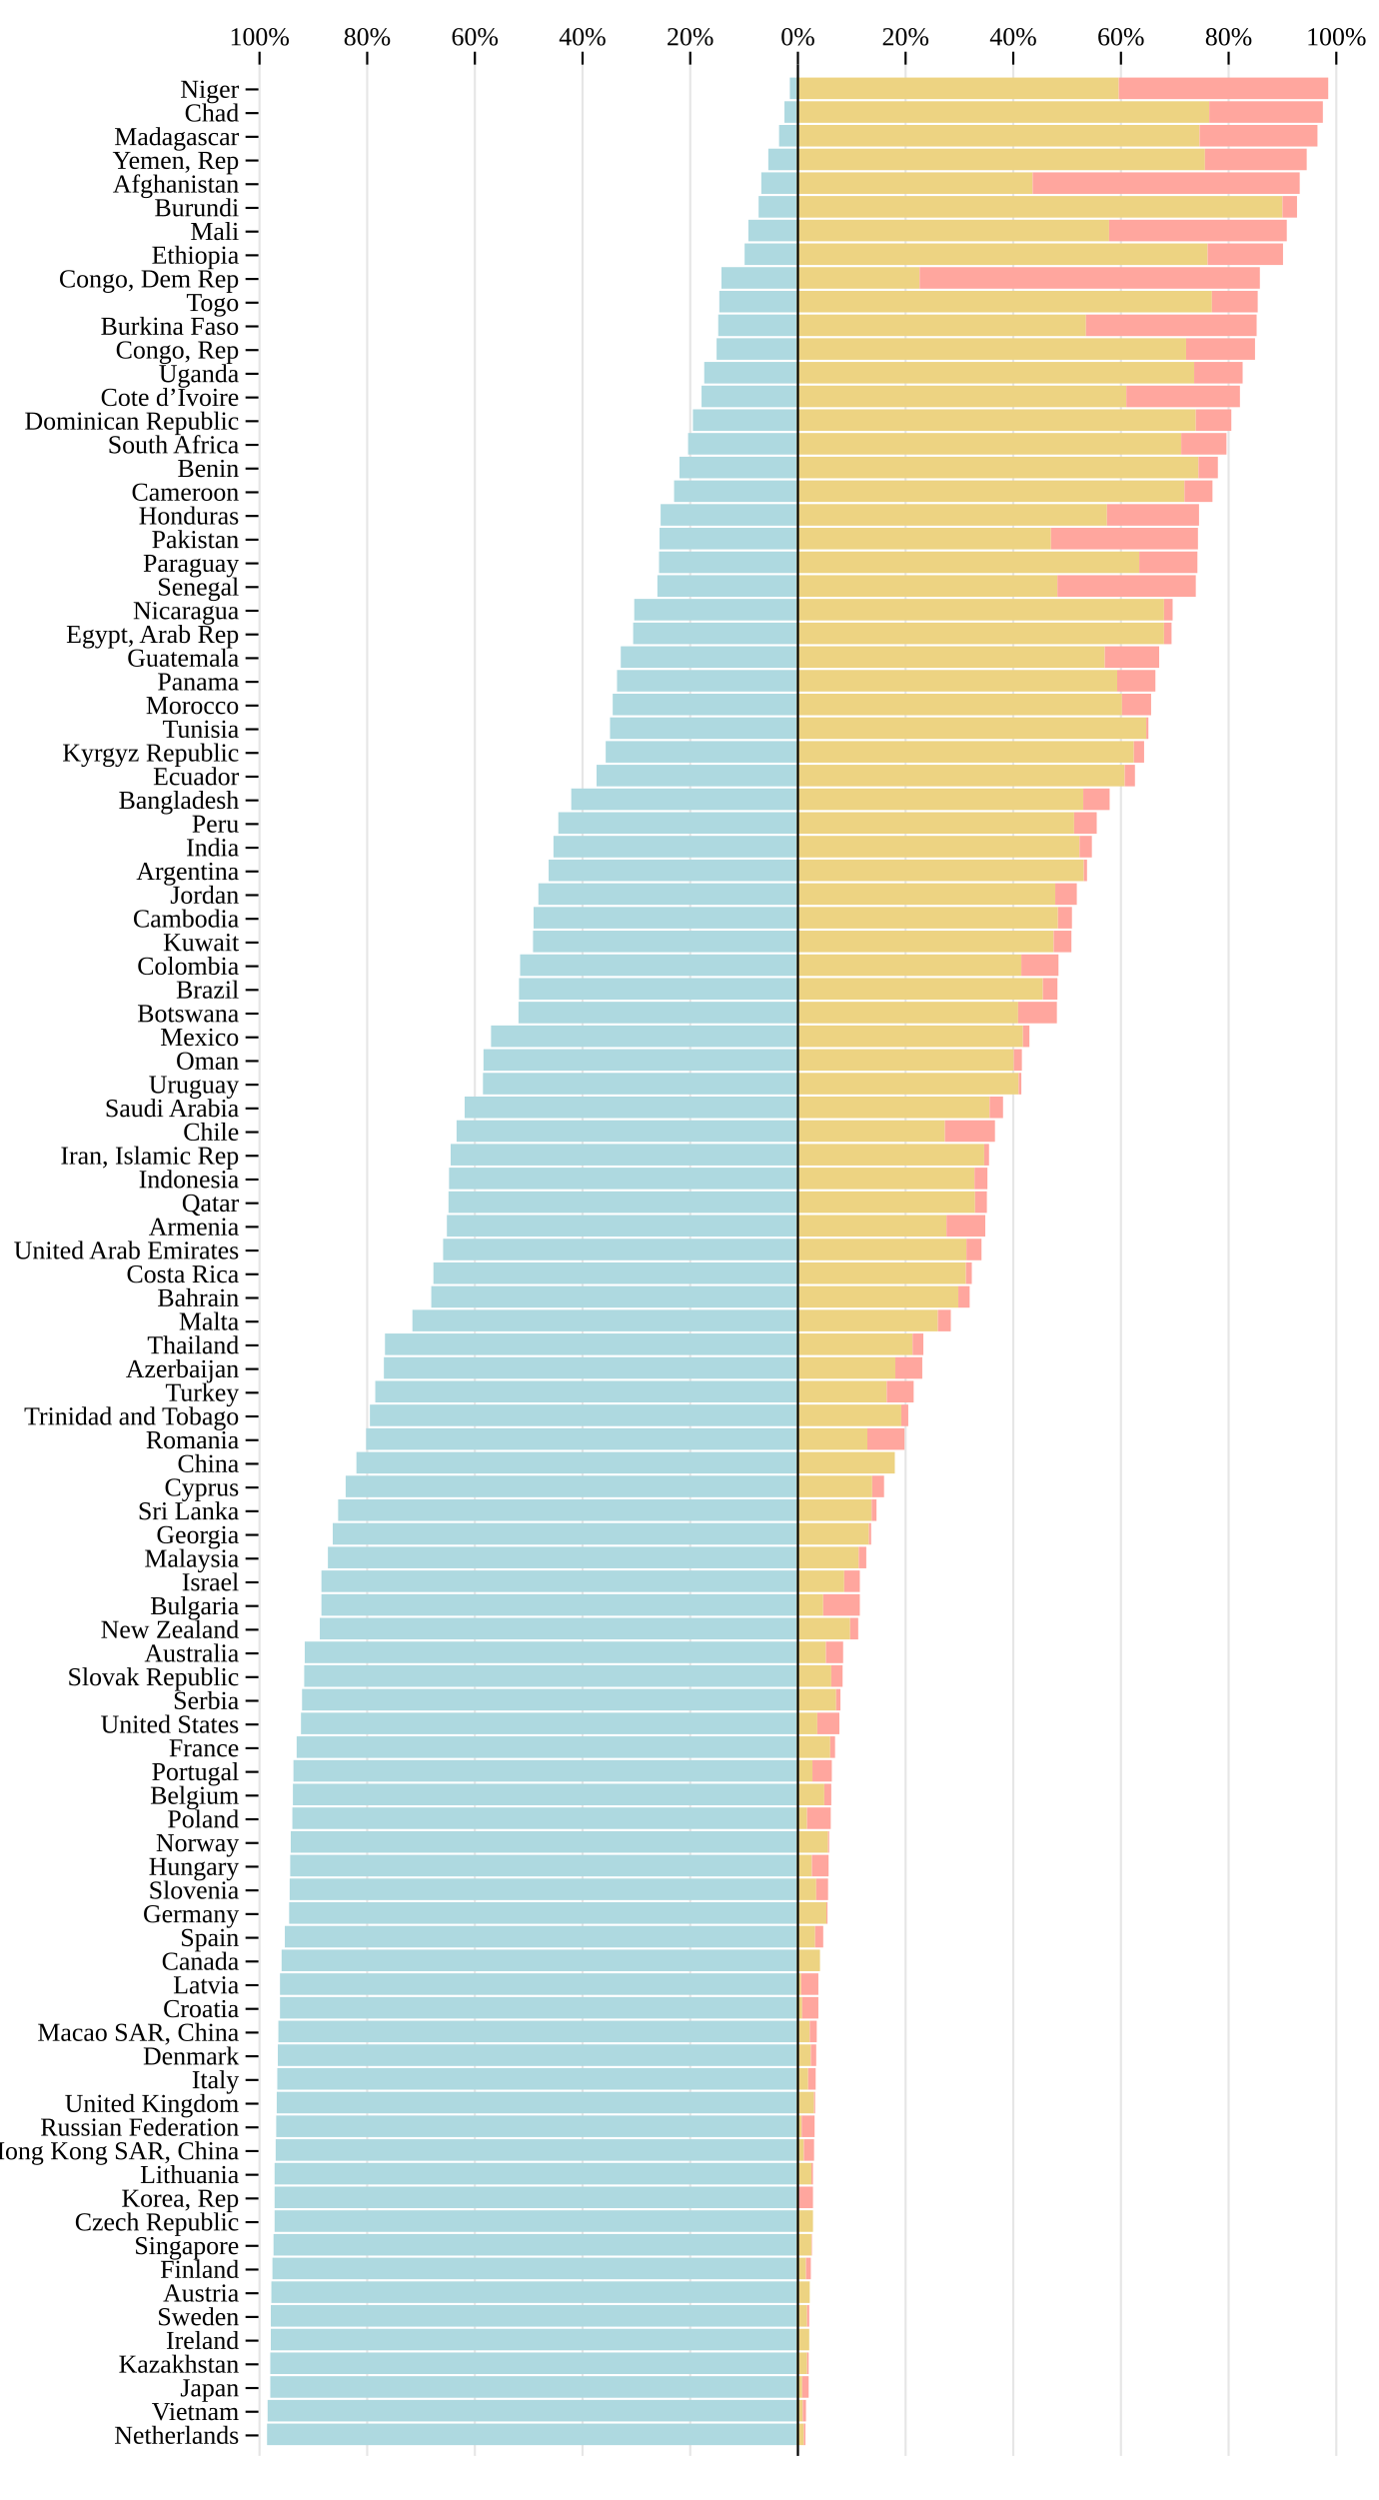
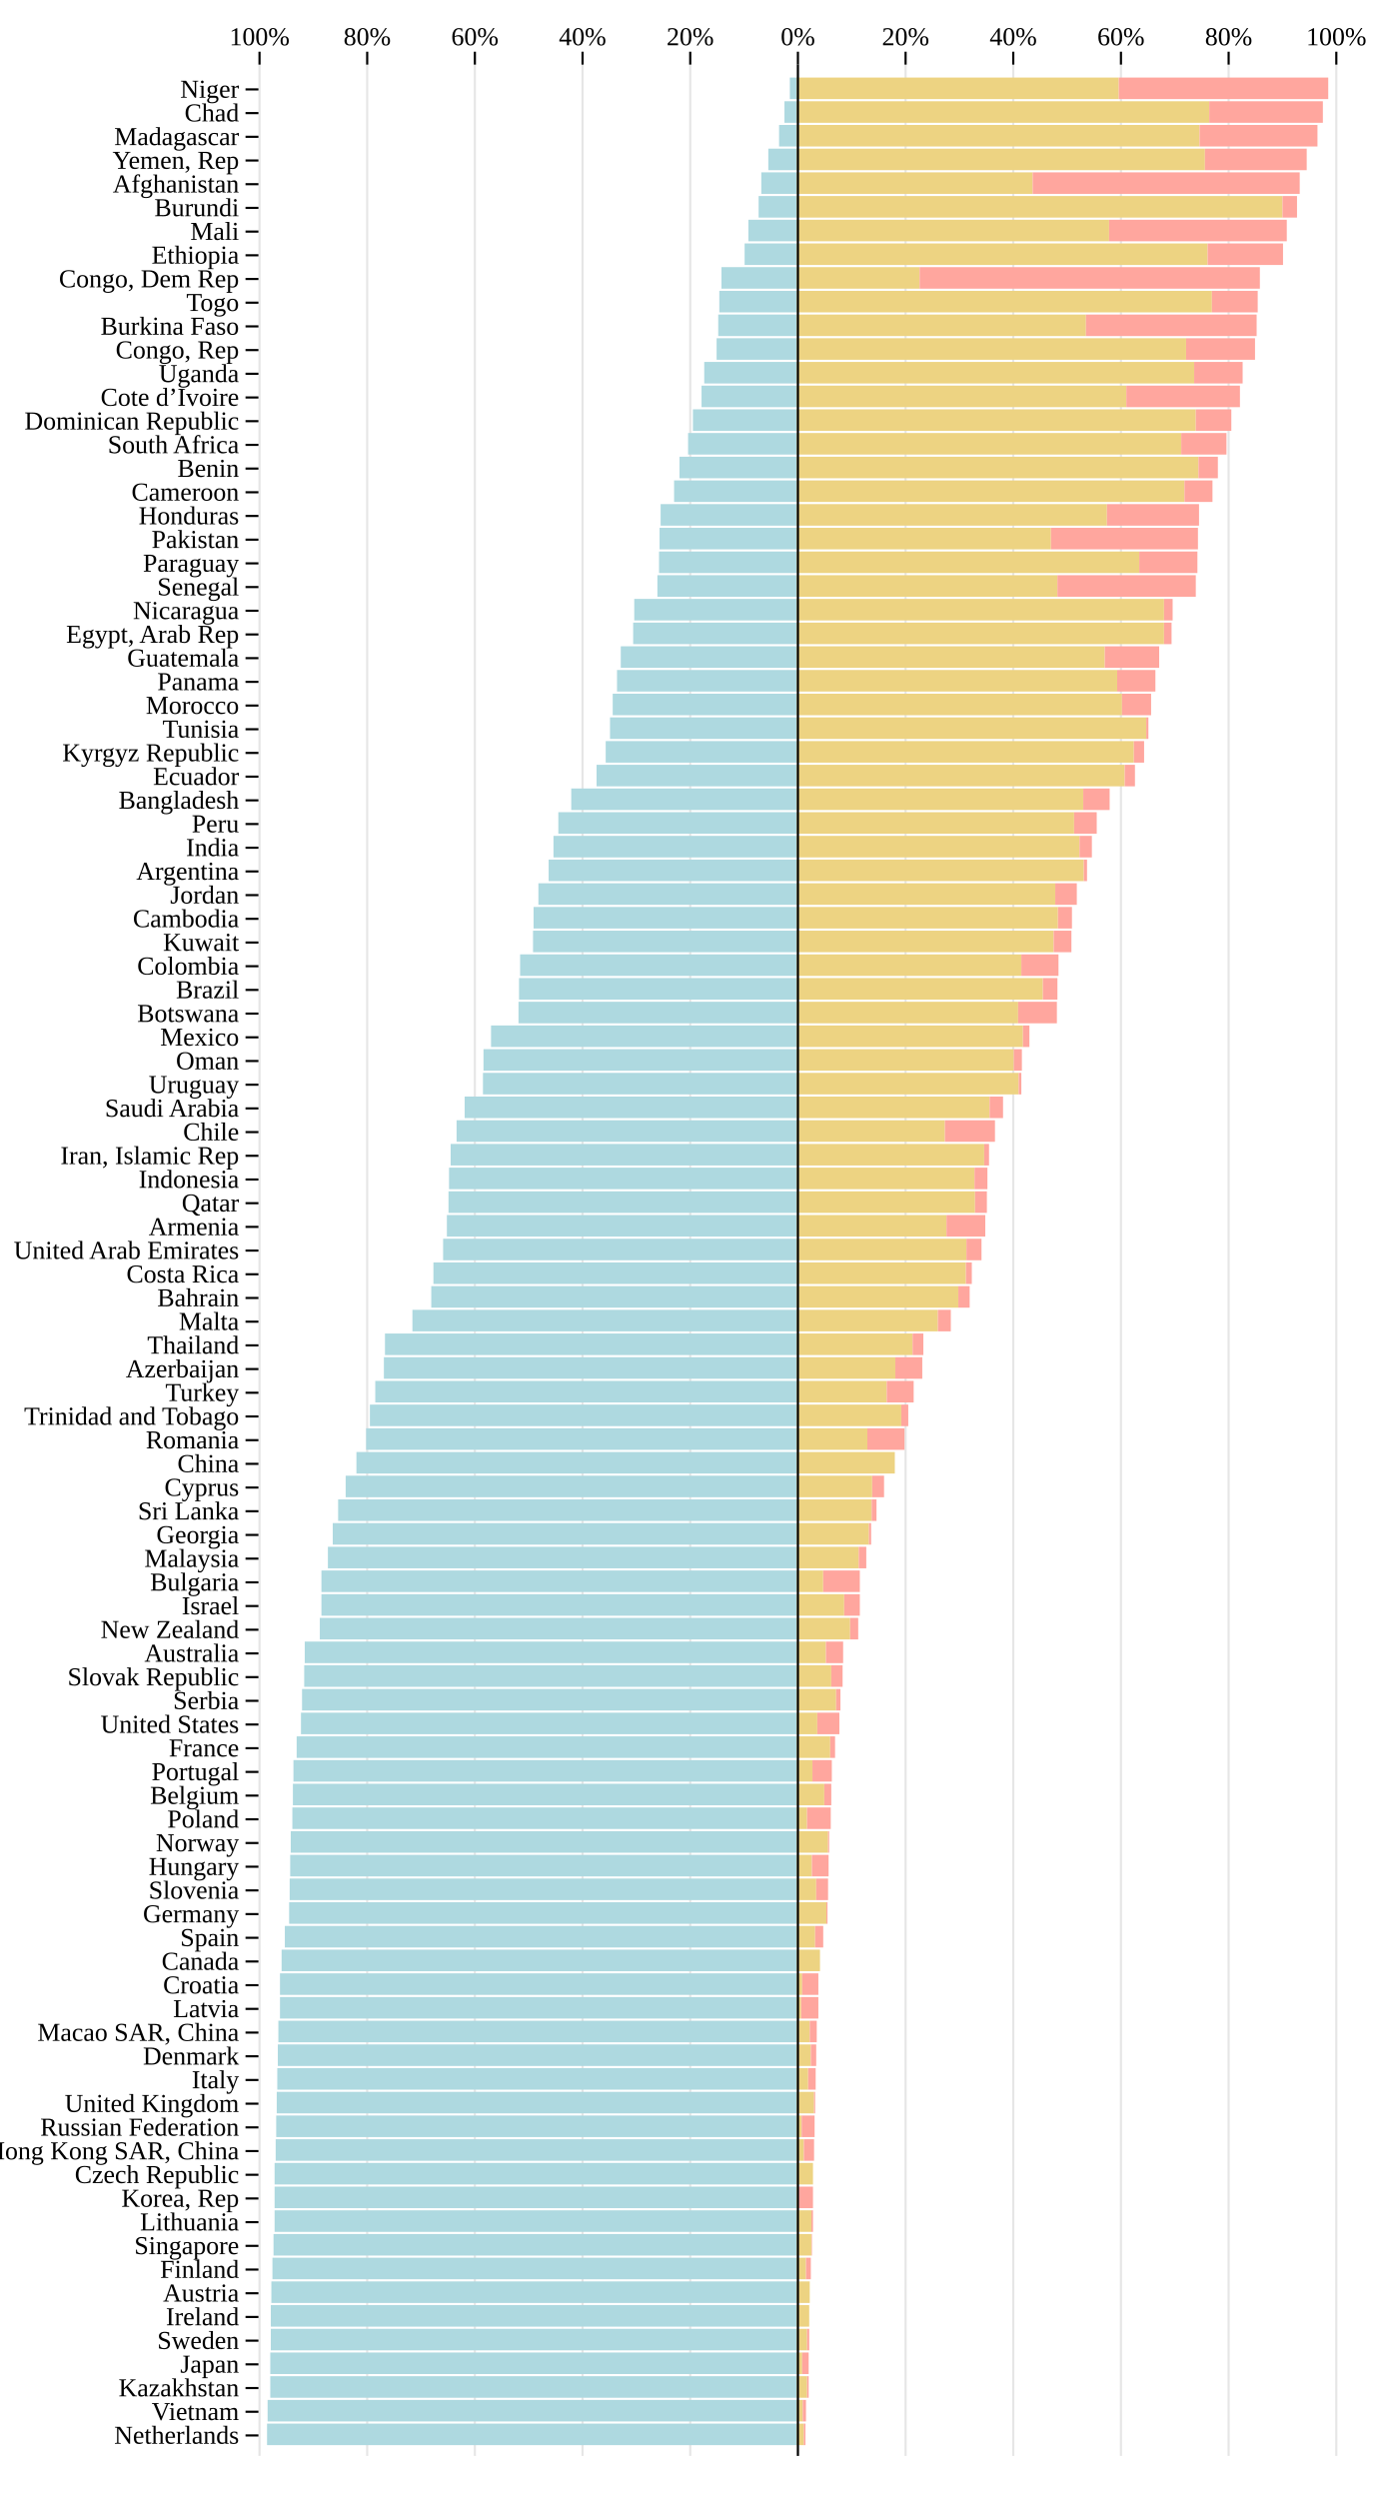
<svg xmlns="http://www.w3.org/2000/svg" class="plot" fill="currentColor" text-anchor="middle" width="640" height="1160" viewBox="0 0 640 1160">
  <g transform="translate(120,0)" fill="none" text-anchor="end">
    <g class="tick" opacity="1" transform="translate(0,41.5)">
      <line stroke="currentColor" x2="-6" />
      <text fill="currentColor" x="-9" dy="0.32em">Niger</text>
    </g>
    <g class="tick" opacity="1" transform="translate(0,52.5)">
      <line stroke="currentColor" x2="-6" />
      <text fill="currentColor" x="-9" dy="0.32em">Chad</text>
    </g>
    <g class="tick" opacity="1" transform="translate(0,63.5)">
      <line stroke="currentColor" x2="-6" />
      <text fill="currentColor" x="-9" dy="0.32em">Madagascar</text>
    </g>
    <g class="tick" opacity="1" transform="translate(0,74.5)">
      <line stroke="currentColor" x2="-6" />
      <text fill="currentColor" x="-9" dy="0.32em">Yemen, Rep</text>
    </g>
    <g class="tick" opacity="1" transform="translate(0,85.5)">
      <line stroke="currentColor" x2="-6" />
      <text fill="currentColor" x="-9" dy="0.32em">Afghanistan</text>
    </g>
    <g class="tick" opacity="1" transform="translate(0,96.5)">
      <line stroke="currentColor" x2="-6" />
      <text fill="currentColor" x="-9" dy="0.32em">Burundi</text>
    </g>
    <g class="tick" opacity="1" transform="translate(0,107.5)">
      <line stroke="currentColor" x2="-6" />
      <text fill="currentColor" x="-9" dy="0.32em">Mali</text>
    </g>
    <g class="tick" opacity="1" transform="translate(0,118.5)">
      <line stroke="currentColor" x2="-6" />
      <text fill="currentColor" x="-9" dy="0.32em">Ethiopia</text>
    </g>
    <g class="tick" opacity="1" transform="translate(0,129.5)">
      <line stroke="currentColor" x2="-6" />
      <text fill="currentColor" x="-9" dy="0.32em">Congo, Dem Rep</text>
    </g>
    <g class="tick" opacity="1" transform="translate(0,140.5)">
      <line stroke="currentColor" x2="-6" />
      <text fill="currentColor" x="-9" dy="0.32em">Togo</text>
    </g>
    <g class="tick" opacity="1" transform="translate(0,151.5)">
      <line stroke="currentColor" x2="-6" />
      <text fill="currentColor" x="-9" dy="0.32em">Burkina Faso</text>
    </g>
    <g class="tick" opacity="1" transform="translate(0,162.5)">
      <line stroke="currentColor" x2="-6" />
      <text fill="currentColor" x="-9" dy="0.32em">Congo, Rep</text>
    </g>
    <g class="tick" opacity="1" transform="translate(0,173.5)">
      <line stroke="currentColor" x2="-6" />
      <text fill="currentColor" x="-9" dy="0.32em">Uganda</text>
    </g>
    <g class="tick" opacity="1" transform="translate(0,184.5)">
      <line stroke="currentColor" x2="-6" />
      <text fill="currentColor" x="-9" dy="0.32em">Cote d’Ivoire</text>
    </g>
    <g class="tick" opacity="1" transform="translate(0,195.5)">
      <line stroke="currentColor" x2="-6" />
      <text fill="currentColor" x="-9" dy="0.32em">Dominican Republic</text>
    </g>
    <g class="tick" opacity="1" transform="translate(0,206.5)">
      <line stroke="currentColor" x2="-6" />
      <text fill="currentColor" x="-9" dy="0.32em">South Africa</text>
    </g>
    <g class="tick" opacity="1" transform="translate(0,217.5)">
      <line stroke="currentColor" x2="-6" />
      <text fill="currentColor" x="-9" dy="0.32em">Benin</text>
    </g>
    <g class="tick" opacity="1" transform="translate(0,228.5)">
      <line stroke="currentColor" x2="-6" />
      <text fill="currentColor" x="-9" dy="0.32em">Cameroon</text>
    </g>
    <g class="tick" opacity="1" transform="translate(0,239.5)">
      <line stroke="currentColor" x2="-6" />
      <text fill="currentColor" x="-9" dy="0.32em">Honduras</text>
    </g>
    <g class="tick" opacity="1" transform="translate(0,250.5)">
      <line stroke="currentColor" x2="-6" />
      <text fill="currentColor" x="-9" dy="0.32em">Pakistan</text>
    </g>
    <g class="tick" opacity="1" transform="translate(0,261.5)">
      <line stroke="currentColor" x2="-6" />
      <text fill="currentColor" x="-9" dy="0.32em">Paraguay</text>
    </g>
    <g class="tick" opacity="1" transform="translate(0,272.5)">
      <line stroke="currentColor" x2="-6" />
      <text fill="currentColor" x="-9" dy="0.32em">Senegal</text>
    </g>
    <g class="tick" opacity="1" transform="translate(0,283.5)">
      <line stroke="currentColor" x2="-6" />
      <text fill="currentColor" x="-9" dy="0.32em">Nicaragua</text>
    </g>
    <g class="tick" opacity="1" transform="translate(0,294.5)">
      <line stroke="currentColor" x2="-6" />
      <text fill="currentColor" x="-9" dy="0.32em">Egypt, Arab Rep</text>
    </g>
    <g class="tick" opacity="1" transform="translate(0,305.5)">
      <line stroke="currentColor" x2="-6" />
      <text fill="currentColor" x="-9" dy="0.32em">Guatemala</text>
    </g>
    <g class="tick" opacity="1" transform="translate(0,316.5)">
      <line stroke="currentColor" x2="-6" />
      <text fill="currentColor" x="-9" dy="0.32em">Panama</text>
    </g>
    <g class="tick" opacity="1" transform="translate(0,327.5)">
      <line stroke="currentColor" x2="-6" />
      <text fill="currentColor" x="-9" dy="0.32em">Morocco</text>
    </g>
    <g class="tick" opacity="1" transform="translate(0,338.5)">
      <line stroke="currentColor" x2="-6" />
      <text fill="currentColor" x="-9" dy="0.32em">Tunisia</text>
    </g>
    <g class="tick" opacity="1" transform="translate(0,349.5)">
      <line stroke="currentColor" x2="-6" />
      <text fill="currentColor" x="-9" dy="0.32em">Kyrgyz Republic</text>
    </g>
    <g class="tick" opacity="1" transform="translate(0,360.5)">
      <line stroke="currentColor" x2="-6" />
      <text fill="currentColor" x="-9" dy="0.32em">Ecuador</text>
    </g>
    <g class="tick" opacity="1" transform="translate(0,371.5)">
      <line stroke="currentColor" x2="-6" />
      <text fill="currentColor" x="-9" dy="0.32em">Bangladesh</text>
    </g>
    <g class="tick" opacity="1" transform="translate(0,382.5)">
      <line stroke="currentColor" x2="-6" />
      <text fill="currentColor" x="-9" dy="0.32em">Peru</text>
    </g>
    <g class="tick" opacity="1" transform="translate(0,393.5)">
      <line stroke="currentColor" x2="-6" />
      <text fill="currentColor" x="-9" dy="0.32em">India</text>
    </g>
    <g class="tick" opacity="1" transform="translate(0,404.5)">
      <line stroke="currentColor" x2="-6" />
      <text fill="currentColor" x="-9" dy="0.32em">Argentina</text>
    </g>
    <g class="tick" opacity="1" transform="translate(0,415.5)">
      <line stroke="currentColor" x2="-6" />
      <text fill="currentColor" x="-9" dy="0.32em">Jordan</text>
    </g>
    <g class="tick" opacity="1" transform="translate(0,426.5)">
      <line stroke="currentColor" x2="-6" />
      <text fill="currentColor" x="-9" dy="0.32em">Cambodia</text>
    </g>
    <g class="tick" opacity="1" transform="translate(0,437.5)">
      <line stroke="currentColor" x2="-6" />
      <text fill="currentColor" x="-9" dy="0.32em">Kuwait</text>
    </g>
    <g class="tick" opacity="1" transform="translate(0,448.5)">
      <line stroke="currentColor" x2="-6" />
      <text fill="currentColor" x="-9" dy="0.32em">Colombia</text>
    </g>
    <g class="tick" opacity="1" transform="translate(0,459.5)">
      <line stroke="currentColor" x2="-6" />
      <text fill="currentColor" x="-9" dy="0.32em">Brazil</text>
    </g>
    <g class="tick" opacity="1" transform="translate(0,470.5)">
      <line stroke="currentColor" x2="-6" />
      <text fill="currentColor" x="-9" dy="0.32em">Botswana</text>
    </g>
    <g class="tick" opacity="1" transform="translate(0,481.5)">
      <line stroke="currentColor" x2="-6" />
      <text fill="currentColor" x="-9" dy="0.32em">Mexico</text>
    </g>
    <g class="tick" opacity="1" transform="translate(0,492.5)">
      <line stroke="currentColor" x2="-6" />
      <text fill="currentColor" x="-9" dy="0.32em">Oman</text>
    </g>
    <g class="tick" opacity="1" transform="translate(0,503.5)">
      <line stroke="currentColor" x2="-6" />
      <text fill="currentColor" x="-9" dy="0.32em">Uruguay</text>
    </g>
    <g class="tick" opacity="1" transform="translate(0,514.5)">
      <line stroke="currentColor" x2="-6" />
      <text fill="currentColor" x="-9" dy="0.32em">Saudi Arabia</text>
    </g>
    <g class="tick" opacity="1" transform="translate(0,525.5)">
      <line stroke="currentColor" x2="-6" />
      <text fill="currentColor" x="-9" dy="0.32em">Chile</text>
    </g>
    <g class="tick" opacity="1" transform="translate(0,536.5)">
      <line stroke="currentColor" x2="-6" />
      <text fill="currentColor" x="-9" dy="0.32em">Iran, Islamic Rep</text>
    </g>
    <g class="tick" opacity="1" transform="translate(0,547.5)">
      <line stroke="currentColor" x2="-6" />
      <text fill="currentColor" x="-9" dy="0.32em">Indonesia</text>
    </g>
    <g class="tick" opacity="1" transform="translate(0,558.5)">
      <line stroke="currentColor" x2="-6" />
      <text fill="currentColor" x="-9" dy="0.32em">Qatar</text>
    </g>
    <g class="tick" opacity="1" transform="translate(0,569.5)">
      <line stroke="currentColor" x2="-6" />
      <text fill="currentColor" x="-9" dy="0.32em">Armenia</text>
    </g>
    <g class="tick" opacity="1" transform="translate(0,580.5)">
      <line stroke="currentColor" x2="-6" />
      <text fill="currentColor" x="-9" dy="0.32em">United Arab Emirates</text>
    </g>
    <g class="tick" opacity="1" transform="translate(0,591.5)">
      <line stroke="currentColor" x2="-6" />
      <text fill="currentColor" x="-9" dy="0.32em">Costa Rica</text>
    </g>
    <g class="tick" opacity="1" transform="translate(0,602.5)">
      <line stroke="currentColor" x2="-6" />
      <text fill="currentColor" x="-9" dy="0.32em">Bahrain</text>
    </g>
    <g class="tick" opacity="1" transform="translate(0,613.5)">
      <line stroke="currentColor" x2="-6" />
      <text fill="currentColor" x="-9" dy="0.32em">Malta</text>
    </g>
    <g class="tick" opacity="1" transform="translate(0,624.5)">
      <line stroke="currentColor" x2="-6" />
      <text fill="currentColor" x="-9" dy="0.32em">Thailand</text>
    </g>
    <g class="tick" opacity="1" transform="translate(0,635.5)">
      <line stroke="currentColor" x2="-6" />
      <text fill="currentColor" x="-9" dy="0.32em">Azerbaijan</text>
    </g>
    <g class="tick" opacity="1" transform="translate(0,646.5)">
      <line stroke="currentColor" x2="-6" />
      <text fill="currentColor" x="-9" dy="0.32em">Turkey</text>
    </g>
    <g class="tick" opacity="1" transform="translate(0,657.5)">
      <line stroke="currentColor" x2="-6" />
      <text fill="currentColor" x="-9" dy="0.32em">Trinidad and Tobago</text>
    </g>
    <g class="tick" opacity="1" transform="translate(0,668.5)">
      <line stroke="currentColor" x2="-6" />
      <text fill="currentColor" x="-9" dy="0.32em">Romania</text>
    </g>
    <g class="tick" opacity="1" transform="translate(0,679.5)">
      <line stroke="currentColor" x2="-6" />
      <text fill="currentColor" x="-9" dy="0.32em">China</text>
    </g>
    <g class="tick" opacity="1" transform="translate(0,690.5)">
      <line stroke="currentColor" x2="-6" />
      <text fill="currentColor" x="-9" dy="0.32em">Cyprus</text>
    </g>
    <g class="tick" opacity="1" transform="translate(0,701.5)">
      <line stroke="currentColor" x2="-6" />
      <text fill="currentColor" x="-9" dy="0.32em">Sri Lanka</text>
    </g>
    <g class="tick" opacity="1" transform="translate(0,712.5)">
      <line stroke="currentColor" x2="-6" />
      <text fill="currentColor" x="-9" dy="0.32em">Georgia</text>
    </g>
    <g class="tick" opacity="1" transform="translate(0,723.5)">
      <line stroke="currentColor" x2="-6" />
      <text fill="currentColor" x="-9" dy="0.32em">Malaysia</text>
    </g>
    <g class="tick" opacity="1" transform="translate(0,734.5)">
      <line stroke="currentColor" x2="-6" />
+       <text fill="currentColor" x="-9" dy="0.32em">Bulgaria</text>
+     </g>
+     <g class="tick" opacity="1" transform="translate(0,745.5)">
+       <line stroke="currentColor" x2="-6" />
      <text fill="currentColor" x="-9" dy="0.32em">Israel</text>
    </g>
-     <g class="tick" opacity="1" transform="translate(0,745.5)">
-       <line stroke="currentColor" x2="-6" />
-       <text fill="currentColor" x="-9" dy="0.32em">Bulgaria</text>
-     </g>
    <g class="tick" opacity="1" transform="translate(0,756.5)">
      <line stroke="currentColor" x2="-6" />
      <text fill="currentColor" x="-9" dy="0.32em">New Zealand</text>
    </g>
    <g class="tick" opacity="1" transform="translate(0,767.5)">
      <line stroke="currentColor" x2="-6" />
      <text fill="currentColor" x="-9" dy="0.32em">Australia</text>
    </g>
    <g class="tick" opacity="1" transform="translate(0,778.5)">
      <line stroke="currentColor" x2="-6" />
      <text fill="currentColor" x="-9" dy="0.32em">Slovak Republic</text>
    </g>
    <g class="tick" opacity="1" transform="translate(0,789.5)">
      <line stroke="currentColor" x2="-6" />
      <text fill="currentColor" x="-9" dy="0.32em">Serbia</text>
    </g>
    <g class="tick" opacity="1" transform="translate(0,800.5)">
      <line stroke="currentColor" x2="-6" />
      <text fill="currentColor" x="-9" dy="0.32em">United States</text>
    </g>
    <g class="tick" opacity="1" transform="translate(0,811.5)">
      <line stroke="currentColor" x2="-6" />
      <text fill="currentColor" x="-9" dy="0.32em">France</text>
    </g>
    <g class="tick" opacity="1" transform="translate(0,822.5)">
      <line stroke="currentColor" x2="-6" />
      <text fill="currentColor" x="-9" dy="0.32em">Portugal</text>
    </g>
    <g class="tick" opacity="1" transform="translate(0,833.5)">
      <line stroke="currentColor" x2="-6" />
      <text fill="currentColor" x="-9" dy="0.32em">Belgium</text>
    </g>
    <g class="tick" opacity="1" transform="translate(0,844.5)">
      <line stroke="currentColor" x2="-6" />
      <text fill="currentColor" x="-9" dy="0.32em">Poland</text>
    </g>
    <g class="tick" opacity="1" transform="translate(0,855.5)">
      <line stroke="currentColor" x2="-6" />
      <text fill="currentColor" x="-9" dy="0.32em">Norway</text>
    </g>
    <g class="tick" opacity="1" transform="translate(0,866.5)">
      <line stroke="currentColor" x2="-6" />
      <text fill="currentColor" x="-9" dy="0.32em">Hungary</text>
    </g>
    <g class="tick" opacity="1" transform="translate(0,877.5)">
      <line stroke="currentColor" x2="-6" />
      <text fill="currentColor" x="-9" dy="0.32em">Slovenia</text>
    </g>
    <g class="tick" opacity="1" transform="translate(0,888.5)">
      <line stroke="currentColor" x2="-6" />
      <text fill="currentColor" x="-9" dy="0.32em">Germany</text>
    </g>
    <g class="tick" opacity="1" transform="translate(0,899.5)">
      <line stroke="currentColor" x2="-6" />
      <text fill="currentColor" x="-9" dy="0.32em">Spain</text>
    </g>
    <g class="tick" opacity="1" transform="translate(0,910.5)">
      <line stroke="currentColor" x2="-6" />
      <text fill="currentColor" x="-9" dy="0.32em">Canada</text>
    </g>
    <g class="tick" opacity="1" transform="translate(0,921.5)">
      <line stroke="currentColor" x2="-6" />
+       <text fill="currentColor" x="-9" dy="0.32em">Croatia</text>
+     </g>
+     <g class="tick" opacity="1" transform="translate(0,932.5)">
+       <line stroke="currentColor" x2="-6" />
      <text fill="currentColor" x="-9" dy="0.32em">Latvia</text>
    </g>
-     <g class="tick" opacity="1" transform="translate(0,932.5)">
-       <line stroke="currentColor" x2="-6" />
-       <text fill="currentColor" x="-9" dy="0.32em">Croatia</text>
-     </g>
    <g class="tick" opacity="1" transform="translate(0,943.5)">
      <line stroke="currentColor" x2="-6" />
      <text fill="currentColor" x="-9" dy="0.32em">Macao SAR, China</text>
    </g>
    <g class="tick" opacity="1" transform="translate(0,954.5)">
      <line stroke="currentColor" x2="-6" />
      <text fill="currentColor" x="-9" dy="0.32em">Denmark</text>
    </g>
    <g class="tick" opacity="1" transform="translate(0,965.5)">
      <line stroke="currentColor" x2="-6" />
      <text fill="currentColor" x="-9" dy="0.32em">Italy</text>
    </g>
    <g class="tick" opacity="1" transform="translate(0,976.5)">
      <line stroke="currentColor" x2="-6" />
      <text fill="currentColor" x="-9" dy="0.32em">United Kingdom</text>
    </g>
    <g class="tick" opacity="1" transform="translate(0,987.5)">
      <line stroke="currentColor" x2="-6" />
      <text fill="currentColor" x="-9" dy="0.32em">Russian Federation</text>
    </g>
    <g class="tick" opacity="1" transform="translate(0,998.5)">
      <line stroke="currentColor" x2="-6" />
      <text fill="currentColor" x="-9" dy="0.32em">Hong Kong SAR, China</text>
    </g>
    <g class="tick" opacity="1" transform="translate(0,1009.5)">
      <line stroke="currentColor" x2="-6" />
+       <text fill="currentColor" x="-9" dy="0.32em">Czech Republic</text>
+     </g>
+     <g class="tick" opacity="1" transform="translate(0,1020.5)">
+       <line stroke="currentColor" x2="-6" />
+       <text fill="currentColor" x="-9" dy="0.32em">Korea, Rep</text>
+     </g>
+     <g class="tick" opacity="1" transform="translate(0,1031.5)">
+       <line stroke="currentColor" x2="-6" />
      <text fill="currentColor" x="-9" dy="0.32em">Lithuania</text>
    </g>
-     <g class="tick" opacity="1" transform="translate(0,1020.5)">
-       <line stroke="currentColor" x2="-6" />
-       <text fill="currentColor" x="-9" dy="0.32em">Korea, Rep</text>
-     </g>
-     <g class="tick" opacity="1" transform="translate(0,1031.5)">
-       <line stroke="currentColor" x2="-6" />
-       <text fill="currentColor" x="-9" dy="0.32em">Czech Republic</text>
-     </g>
    <g class="tick" opacity="1" transform="translate(0,1042.5)">
      <line stroke="currentColor" x2="-6" />
      <text fill="currentColor" x="-9" dy="0.32em">Singapore</text>
    </g>
    <g class="tick" opacity="1" transform="translate(0,1053.5)">
      <line stroke="currentColor" x2="-6" />
      <text fill="currentColor" x="-9" dy="0.32em">Finland</text>
    </g>
    <g class="tick" opacity="1" transform="translate(0,1064.5)">
      <line stroke="currentColor" x2="-6" />
      <text fill="currentColor" x="-9" dy="0.32em">Austria</text>
    </g>
    <g class="tick" opacity="1" transform="translate(0,1075.5)">
      <line stroke="currentColor" x2="-6" />
+       <text fill="currentColor" x="-9" dy="0.32em">Ireland</text>
+     </g>
+     <g class="tick" opacity="1" transform="translate(0,1086.5)">
+       <line stroke="currentColor" x2="-6" />
      <text fill="currentColor" x="-9" dy="0.32em">Sweden</text>
    </g>
-     <g class="tick" opacity="1" transform="translate(0,1086.5)">
-       <line stroke="currentColor" x2="-6" />
-       <text fill="currentColor" x="-9" dy="0.32em">Ireland</text>
-     </g>
    <g class="tick" opacity="1" transform="translate(0,1097.5)">
      <line stroke="currentColor" x2="-6" />
+       <text fill="currentColor" x="-9" dy="0.32em">Japan</text>
+     </g>
+     <g class="tick" opacity="1" transform="translate(0,1108.5)">
+       <line stroke="currentColor" x2="-6" />
      <text fill="currentColor" x="-9" dy="0.32em">Kazakhstan</text>
-     </g>
-     <g class="tick" opacity="1" transform="translate(0,1108.5)">
-       <line stroke="currentColor" x2="-6" />
-       <text fill="currentColor" x="-9" dy="0.32em">Japan</text>
    </g>
    <g class="tick" opacity="1" transform="translate(0,1119.5)">
      <line stroke="currentColor" x2="-6" />
      <text fill="currentColor" x="-9" dy="0.32em">Vietnam</text>
    </g>
    <g class="tick" opacity="1" transform="translate(0,1130.5)">
      <line stroke="currentColor" x2="-6" />
      <text fill="currentColor" x="-9" dy="0.32em">Netherlands</text>
    </g>
  </g>
  <g transform="translate(0,30)" fill="none" text-anchor="middle">
    <g class="tick" opacity="1" transform="translate(120.5,0)">
      <line stroke="currentColor" y2="-6" />
      <line stroke="currentColor" y2="1110" stroke-opacity="0.1" />
      <text fill="currentColor" y="-9" dy="0em">100%</text>
    </g>
    <g class="tick" opacity="1" transform="translate(170.5,0)">
      <line stroke="currentColor" y2="-6" />
      <line stroke="currentColor" y2="1110" stroke-opacity="0.1" />
      <text fill="currentColor" y="-9" dy="0em">80%</text>
    </g>
    <g class="tick" opacity="1" transform="translate(220.5,0)">
      <line stroke="currentColor" y2="-6" />
      <line stroke="currentColor" y2="1110" stroke-opacity="0.1" />
      <text fill="currentColor" y="-9" dy="0em">60%</text>
    </g>
    <g class="tick" opacity="1" transform="translate(270.5,0)">
      <line stroke="currentColor" y2="-6" />
      <line stroke="currentColor" y2="1110" stroke-opacity="0.1" />
      <text fill="currentColor" y="-9" dy="0em">40%</text>
    </g>
    <g class="tick" opacity="1" transform="translate(320.5,0)">
      <line stroke="currentColor" y2="-6" />
      <line stroke="currentColor" y2="1110" stroke-opacity="0.1" />
      <text fill="currentColor" y="-9" dy="0em">20%</text>
    </g>
    <g class="tick" opacity="1" transform="translate(370.5,0)">
      <line stroke="currentColor" y2="-6" />
      <line stroke="currentColor" y2="1110" stroke-opacity="0.1" />
      <text fill="currentColor" y="-9" dy="0em">0%</text>
    </g>
    <g class="tick" opacity="1" transform="translate(420.5,0)">
      <line stroke="currentColor" y2="-6" />
      <line stroke="currentColor" y2="1110" stroke-opacity="0.1" />
      <text fill="currentColor" y="-9" dy="0em">20%</text>
    </g>
    <g class="tick" opacity="1" transform="translate(470.5,0)">
      <line stroke="currentColor" y2="-6" />
      <line stroke="currentColor" y2="1110" stroke-opacity="0.1" />
      <text fill="currentColor" y="-9" dy="0em">40%</text>
    </g>
    <g class="tick" opacity="1" transform="translate(520.5,0)">
      <line stroke="currentColor" y2="-6" />
      <line stroke="currentColor" y2="1110" stroke-opacity="0.1" />
      <text fill="currentColor" y="-9" dy="0em">60%</text>
    </g>
    <g class="tick" opacity="1" transform="translate(570.5,0)">
      <line stroke="currentColor" y2="-6" />
      <line stroke="currentColor" y2="1110" stroke-opacity="0.1" />
      <text fill="currentColor" y="-9" dy="0em">80%</text>
    </g>
    <g class="tick" opacity="1" transform="translate(620.5,0)">
      <line stroke="currentColor" y2="-6" />
      <line stroke="currentColor" y2="1110" stroke-opacity="0.1" />
      <text fill="currentColor" y="-9" dy="0em">100%</text>
    </g>
  </g>
  <g>
    <rect x="353.5" width="16.5" y="80" height="10" fill="#aed9e0" />
    <rect x="370" width="109.5" y="80" height="10" fill="#edd382" />
    <rect x="479.5" width="124" y="80" height="10" fill="#ffa69e" />
    <rect x="254.75" width="115.25" y="399" height="10" fill="#aed9e0" />
    <rect x="370" width="133.25" y="399" height="10" fill="#edd382" />
    <rect x="503.25" width="1.5" y="399" height="10" fill="#ffa69e" />
    <rect x="207.5" width="162.5" y="564" height="10" fill="#aed9e0" />
    <rect x="370" width="69.5" y="564" height="10" fill="#edd382" />
    <rect x="439.5" width="18" y="564" height="10" fill="#ffa69e" />
    <rect x="141.5" width="228.5" y="762" height="10" fill="#aed9e0" />
    <rect x="370" width="13.5" y="762" height="10" fill="#edd382" />
    <rect x="383.5" width="8" y="762" height="10" fill="#ffa69e" />
    <rect x="126" width="244" y="1059" height="10" fill="#aed9e0" />
    <rect x="370" width="6" y="1059" height="10" fill="#edd382" />
    <rect x="376" width="0" y="1059" height="10" fill="#ffa69e" />
    <rect x="178.25" width="191.75" y="630" height="10" fill="#aed9e0" />
    <rect x="370" width="45.75" y="630" height="10" fill="#edd382" />
    <rect x="415.75" width="12.5" y="630" height="10" fill="#ffa69e" />
    <rect x="200.25" width="169.75" y="597" height="10" fill="#aed9e0" />
    <rect x="370" width="75" y="597" height="10" fill="#edd382" />
    <rect x="445" width="5.25" y="597" height="10" fill="#ffa69e" />
    <rect x="265.25" width="104.75" y="366" height="10" fill="#aed9e0" />
    <rect x="370" width="133" y="366" height="10" fill="#edd382" />
    <rect x="503" width="12.25" y="366" height="10" fill="#ffa69e" />
    <rect x="136" width="234" y="828" height="10" fill="#aed9e0" />
    <rect x="370" width="12.75" y="828" height="10" fill="#edd382" />
    <rect x="382.75" width="3.25" y="828" height="10" fill="#ffa69e" />
    <rect x="315.5" width="54.5" y="212" height="10" fill="#aed9e0" />
    <rect x="370" width="186.5" y="212" height="10" fill="#edd382" />
    <rect x="556.5" width="9" y="212" height="10" fill="#ffa69e" />
    <rect x="240.75" width="129.25" y="465" height="10" fill="#aed9e0" />
    <rect x="370" width="102.75" y="465" height="10" fill="#edd382" />
    <rect x="472.75" width="18" y="465" height="10" fill="#ffa69e" />
    <rect x="241" width="129" y="454" height="10" fill="#aed9e0" />
    <rect x="370" width="114.25" y="454" height="10" fill="#edd382" />
    <rect x="484.25" width="6.75" y="454" height="10" fill="#ffa69e" />
-     <rect x="149.25" width="220.75" y="740" height="10" fill="#aed9e0" />
-     <rect x="370" width="12.25" y="740" height="10" fill="#edd382" />
-     <rect x="382.25" width="17" y="740" height="10" fill="#ffa69e" />
+     <rect x="149.25" width="220.75" y="729" height="10" fill="#aed9e0" />
+     <rect x="370" width="12.25" y="729" height="10" fill="#edd382" />
+     <rect x="382.25" width="17" y="729" height="10" fill="#ffa69e" />
    <rect x="333.5" width="36.5" y="146" height="10" fill="#aed9e0" />
    <rect x="370" width="134.25" y="146" height="10" fill="#edd382" />
    <rect x="504.25" width="79.25" y="146" height="10" fill="#ffa69e" />
    <rect x="352.25" width="17.75" y="91" height="10" fill="#aed9e0" />
    <rect x="370" width="225.5" y="91" height="10" fill="#edd382" />
    <rect x="595.5" width="6.75" y="91" height="10" fill="#ffa69e" />
    <rect x="247.75" width="122.25" y="421" height="10" fill="#aed9e0" />
    <rect x="370" width="121.25" y="421" height="10" fill="#edd382" />
    <rect x="491.25" width="6.5" y="421" height="10" fill="#ffa69e" />
    <rect x="313" width="57" y="223" height="10" fill="#aed9e0" />
    <rect x="370" width="180" y="223" height="10" fill="#edd382" />
    <rect x="550" width="13" y="223" height="10" fill="#ffa69e" />
    <rect x="130.75" width="239.25" y="905" height="10" fill="#aed9e0" />
    <rect x="370" width="10.75" y="905" height="10" fill="#edd382" />
    <rect x="380.75" width="0" y="905" height="10" fill="#ffa69e" />
    <rect x="364.25" width="5.75" y="47" height="10" fill="#aed9e0" />
    <rect x="370" width="191.5" y="47" height="10" fill="#edd382" />
    <rect x="561.5" width="52.75" y="47" height="10" fill="#ffa69e" />
    <rect x="212" width="158" y="520" height="10" fill="#aed9e0" />
    <rect x="370" width="68.75" y="520" height="10" fill="#edd382" />
    <rect x="438.75" width="23.25" y="520" height="10" fill="#ffa69e" />
    <rect x="165.5" width="204.5" y="674" height="10" fill="#aed9e0" />
    <rect x="370" width="45.5" y="674" height="10" fill="#edd382" />
    <rect x="415.5" width="0" y="674" height="10" fill="#ffa69e" />
    <rect x="241.5" width="128.5" y="443" height="10" fill="#aed9e0" />
    <rect x="370" width="104.25" y="443" height="10" fill="#edd382" />
    <rect x="474.25" width="17.25" y="443" height="10" fill="#ffa69e" />
    <rect x="335" width="35" y="124" height="10" fill="#aed9e0" />
    <rect x="370" width="57" y="124" height="10" fill="#edd382" />
    <rect x="427" width="158" y="124" height="10" fill="#ffa69e" />
    <rect x="332.75" width="37.25" y="157" height="10" fill="#aed9e0" />
    <rect x="370" width="180.75" y="157" height="10" fill="#edd382" />
    <rect x="550.75" width="32" y="157" height="10" fill="#ffa69e" />
    <rect x="201.25" width="168.75" y="586" height="10" fill="#aed9e0" />
    <rect x="370" width="78.5" y="586" height="10" fill="#edd382" />
    <rect x="448.5" width="2.75" y="586" height="10" fill="#ffa69e" />
    <rect x="325.75" width="44.25" y="179" height="10" fill="#aed9e0" />
    <rect x="370" width="153" y="179" height="10" fill="#edd382" />
    <rect x="523" width="52.75" y="179" height="10" fill="#ffa69e" />
-     <rect x="130" width="240" y="927" height="10" fill="#aed9e0" />
-     <rect x="370" width="2.5" y="927" height="10" fill="#edd382" />
-     <rect x="372.5" width="7.5" y="927" height="10" fill="#ffa69e" />
+     <rect x="130" width="240" y="916" height="10" fill="#aed9e0" />
+     <rect x="370" width="2.5" y="916" height="10" fill="#edd382" />
+     <rect x="372.5" width="7.5" y="916" height="10" fill="#ffa69e" />
    <rect x="160.5" width="209.5" y="685" height="10" fill="#aed9e0" />
    <rect x="370" width="35" y="685" height="10" fill="#edd382" />
    <rect x="405" width="5.5" y="685" height="10" fill="#ffa69e" />
-     <rect x="127.5" width="242.5" y="1026" height="10" fill="#aed9e0" />
-     <rect x="370" width="7.5" y="1026" height="10" fill="#edd382" />
-     <rect x="377.5" width="0" y="1026" height="10" fill="#ffa69e" />
+     <rect x="127.5" width="242.5" y="1004" height="10" fill="#aed9e0" />
+     <rect x="370" width="7.5" y="1004" height="10" fill="#edd382" />
+     <rect x="377.5" width="0" y="1004" height="10" fill="#ffa69e" />
    <rect x="129" width="241" y="949" height="10" fill="#aed9e0" />
    <rect x="370" width="6.5" y="949" height="10" fill="#edd382" />
    <rect x="376.5" width="2.5" y="949" height="10" fill="#ffa69e" />
    <rect x="321.75" width="48.25" y="190" height="10" fill="#aed9e0" />
    <rect x="370" width="185.25" y="190" height="10" fill="#edd382" />
    <rect x="555.25" width="16.5" y="190" height="10" fill="#ffa69e" />
    <rect x="277" width="93" y="355" height="10" fill="#aed9e0" />
    <rect x="370" width="152.25" y="355" height="10" fill="#edd382" />
    <rect x="522.25" width="4.75" y="355" height="10" fill="#ffa69e" />
    <rect x="294" width="76" y="289" height="10" fill="#aed9e0" />
    <rect x="370" width="170.5" y="289" height="10" fill="#edd382" />
    <rect x="540.5" width="3.5" y="289" height="10" fill="#ffa69e" />
    <rect x="345.75" width="24.25" y="113" height="10" fill="#aed9e0" />
    <rect x="370" width="190.75" y="113" height="10" fill="#edd382" />
    <rect x="560.75" width="35" y="113" height="10" fill="#ffa69e" />
    <rect x="126.5" width="243.5" y="1048" height="10" fill="#aed9e0" />
    <rect x="370" width="4.25" y="1048" height="10" fill="#edd382" />
    <rect x="374.25" width="2.25" y="1048" height="10" fill="#ffa69e" />
    <rect x="137.75" width="232.25" y="806" height="10" fill="#aed9e0" />
    <rect x="370" width="15.5" y="806" height="10" fill="#edd382" />
    <rect x="385.5" width="2.25" y="806" height="10" fill="#ffa69e" />
    <rect x="154.5" width="215.5" y="707" height="10" fill="#aed9e0" />
    <rect x="370" width="33.5" y="707" height="10" fill="#edd382" />
    <rect x="403.5" width="1" y="707" height="10" fill="#ffa69e" />
    <rect x="134.25" width="235.75" y="883" height="10" fill="#aed9e0" />
    <rect x="370" width="13.75" y="883" height="10" fill="#edd382" />
    <rect x="383.75" width="0.5" y="883" height="10" fill="#ffa69e" />
    <rect x="288.25" width="81.75" y="300" height="10" fill="#aed9e0" />
    <rect x="370" width="143" y="300" height="10" fill="#edd382" />
    <rect x="513" width="25.25" y="300" height="10" fill="#ffa69e" />
    <rect x="306.75" width="63.25" y="234" height="10" fill="#aed9e0" />
    <rect x="370" width="144" y="234" height="10" fill="#edd382" />
    <rect x="514" width="42.75" y="234" height="10" fill="#ffa69e" />
    <rect x="128" width="242" y="993" height="10" fill="#aed9e0" />
    <rect x="370" width="3.25" y="993" height="10" fill="#edd382" />
    <rect x="373.25" width="4.75" y="993" height="10" fill="#ffa69e" />
    <rect x="134.75" width="235.25" y="861" height="10" fill="#aed9e0" />
    <rect x="370" width="7" y="861" height="10" fill="#edd382" />
    <rect x="377" width="7.75" y="861" height="10" fill="#ffa69e" />
    <rect x="257" width="113" y="388" height="10" fill="#aed9e0" />
    <rect x="370" width="131.25" y="388" height="10" fill="#edd382" />
    <rect x="501.25" width="5.75" y="388" height="10" fill="#ffa69e" />
    <rect x="208.5" width="161.5" y="542" height="10" fill="#aed9e0" />
    <rect x="370" width="82.5" y="542" height="10" fill="#edd382" />
    <rect x="452.5" width="6" y="542" height="10" fill="#ffa69e" />
    <rect x="209.25" width="160.75" y="531" height="10" fill="#aed9e0" />
    <rect x="370" width="87" y="531" height="10" fill="#edd382" />
    <rect x="457" width="2.25" y="531" height="10" fill="#ffa69e" />
-     <rect x="125.75" width="244.25" y="1081" height="10" fill="#aed9e0" />
-     <rect x="370" width="5.75" y="1081" height="10" fill="#edd382" />
-     <rect x="375.75" width="0" y="1081" height="10" fill="#ffa69e" />
-     <rect x="149.25" width="220.75" y="729" height="10" fill="#aed9e0" />
-     <rect x="370" width="22" y="729" height="10" fill="#edd382" />
-     <rect x="392" width="7.25" y="729" height="10" fill="#ffa69e" />
+     <rect x="125.75" width="244.25" y="1070" height="10" fill="#aed9e0" />
+     <rect x="370" width="5.75" y="1070" height="10" fill="#edd382" />
+     <rect x="375.75" width="0" y="1070" height="10" fill="#ffa69e" />
+     <rect x="149.25" width="220.75" y="740" height="10" fill="#aed9e0" />
+     <rect x="370" width="22" y="740" height="10" fill="#edd382" />
+     <rect x="392" width="7.25" y="740" height="10" fill="#ffa69e" />
    <rect x="128.75" width="241.25" y="960" height="10" fill="#aed9e0" />
    <rect x="370" width="5.25" y="960" height="10" fill="#edd382" />
    <rect x="375.25" width="3.5" y="960" height="10" fill="#ffa69e" />
-     <rect x="125.5" width="244.5" y="1103" height="10" fill="#aed9e0" />
-     <rect x="370" width="2.5" y="1103" height="10" fill="#edd382" />
-     <rect x="372.5" width="3" y="1103" height="10" fill="#ffa69e" />
+     <rect x="125.5" width="244.5" y="1092" height="10" fill="#aed9e0" />
+     <rect x="370" width="2.5" y="1092" height="10" fill="#edd382" />
+     <rect x="372.5" width="3" y="1092" height="10" fill="#ffa69e" />
    <rect x="250" width="120" y="410" height="10" fill="#aed9e0" />
    <rect x="370" width="120" y="410" height="10" fill="#edd382" />
    <rect x="490" width="10" y="410" height="10" fill="#ffa69e" />
-     <rect x="125.5" width="244.5" y="1092" height="10" fill="#aed9e0" />
-     <rect x="370" width="4.75" y="1092" height="10" fill="#edd382" />
-     <rect x="374.75" width="0.75" y="1092" height="10" fill="#ffa69e" />
+     <rect x="125.5" width="244.5" y="1103" height="10" fill="#aed9e0" />
+     <rect x="370" width="4.75" y="1103" height="10" fill="#edd382" />
+     <rect x="374.75" width="0.75" y="1103" height="10" fill="#ffa69e" />
    <rect x="127.5" width="242.5" y="1015" height="10" fill="#aed9e0" />
    <rect x="370" width="0.75" y="1015" height="10" fill="#edd382" />
    <rect x="370.75" width="6.75" y="1015" height="10" fill="#ffa69e" />
    <rect x="247.5" width="122.5" y="432" height="10" fill="#aed9e0" />
    <rect x="370" width="119.25" y="432" height="10" fill="#edd382" />
    <rect x="489.25" width="8.25" y="432" height="10" fill="#ffa69e" />
    <rect x="281.25" width="88.75" y="344" height="10" fill="#aed9e0" />
    <rect x="370" width="156.5" y="344" height="10" fill="#edd382" />
    <rect x="526.5" width="4.75" y="344" height="10" fill="#ffa69e" />
-     <rect x="130" width="240" y="916" height="10" fill="#aed9e0" />
-     <rect x="370" width="2" y="916" height="10" fill="#edd382" />
-     <rect x="372" width="8" y="916" height="10" fill="#ffa69e" />
-     <rect x="127.5" width="242.5" y="1004" height="10" fill="#aed9e0" />
-     <rect x="370" width="6.75" y="1004" height="10" fill="#edd382" />
-     <rect x="376.75" width="0.75" y="1004" height="10" fill="#ffa69e" />
+     <rect x="130" width="240" y="927" height="10" fill="#aed9e0" />
+     <rect x="370" width="2" y="927" height="10" fill="#edd382" />
+     <rect x="372" width="8" y="927" height="10" fill="#ffa69e" />
+     <rect x="127.5" width="242.5" y="1026" height="10" fill="#aed9e0" />
+     <rect x="370" width="6.75" y="1026" height="10" fill="#edd382" />
+     <rect x="376.75" width="0.75" y="1026" height="10" fill="#ffa69e" />
    <rect x="129.25" width="240.75" y="938" height="10" fill="#aed9e0" />
    <rect x="370" width="6" y="938" height="10" fill="#edd382" />
    <rect x="376" width="3.25" y="938" height="10" fill="#ffa69e" />
    <rect x="361.75" width="8.25" y="58" height="10" fill="#aed9e0" />
    <rect x="370" width="187" y="58" height="10" fill="#edd382" />
    <rect x="557" width="54.75" y="58" height="10" fill="#ffa69e" />
    <rect x="152.25" width="217.75" y="718" height="10" fill="#aed9e0" />
    <rect x="370" width="28.75" y="718" height="10" fill="#edd382" />
    <rect x="398.75" width="3.5" y="718" height="10" fill="#ffa69e" />
    <rect x="347.5" width="22.5" y="102" height="10" fill="#aed9e0" />
    <rect x="370" width="145" y="102" height="10" fill="#edd382" />
    <rect x="515" width="82.5" y="102" height="10" fill="#ffa69e" />
    <rect x="191.5" width="178.5" y="608" height="10" fill="#aed9e0" />
    <rect x="370" width="65.5" y="608" height="10" fill="#edd382" />
    <rect x="435.5" width="6" y="608" height="10" fill="#ffa69e" />
    <rect x="228" width="142" y="476" height="10" fill="#aed9e0" />
    <rect x="370" width="105" y="476" height="10" fill="#edd382" />
    <rect x="475" width="3" y="476" height="10" fill="#ffa69e" />
    <rect x="284.5" width="85.5" y="322" height="10" fill="#aed9e0" />
    <rect x="370" width="151" y="322" height="10" fill="#edd382" />
    <rect x="521" width="13.5" y="322" height="10" fill="#ffa69e" />
    <rect x="124" width="246" y="1125" height="10" fill="#aed9e0" />
    <rect x="370" width="3.25" y="1125" height="10" fill="#edd382" />
    <rect x="373.25" width="0.75" y="1125" height="10" fill="#ffa69e" />
    <rect x="148.5" width="221.5" y="751" height="10" fill="#aed9e0" />
    <rect x="370" width="24.75" y="751" height="10" fill="#edd382" />
    <rect x="394.75" width="3.75" y="751" height="10" fill="#ffa69e" />
    <rect x="294.5" width="75.5" y="278" height="10" fill="#aed9e0" />
    <rect x="370" width="170.5" y="278" height="10" fill="#edd382" />
    <rect x="540.5" width="4" y="278" height="10" fill="#ffa69e" />
    <rect x="366.75" width="3.25" y="36" height="10" fill="#aed9e0" />
    <rect x="370" width="149.5" y="36" height="10" fill="#edd382" />
    <rect x="519.5" width="97.25" y="36" height="10" fill="#ffa69e" />
    <rect x="135" width="235" y="850" height="10" fill="#aed9e0" />
    <rect x="370" width="14.5" y="850" height="10" fill="#edd382" />
    <rect x="384.5" width="0.5" y="850" height="10" fill="#ffa69e" />
    <rect x="224.5" width="145.5" y="487" height="10" fill="#aed9e0" />
    <rect x="370" width="100.75" y="487" height="10" fill="#edd382" />
    <rect x="470.75" width="3.75" y="487" height="10" fill="#ffa69e" />
    <rect x="306.25" width="63.75" y="245" height="10" fill="#aed9e0" />
    <rect x="370" width="118" y="245" height="10" fill="#edd382" />
    <rect x="488" width="68.25" y="245" height="10" fill="#ffa69e" />
    <rect x="286.5" width="83.5" y="311" height="10" fill="#aed9e0" />
    <rect x="370" width="148.75" y="311" height="10" fill="#edd382" />
    <rect x="518.75" width="17.75" y="311" height="10" fill="#ffa69e" />
    <rect x="306" width="64" y="256" height="10" fill="#aed9e0" />
    <rect x="370" width="159" y="256" height="10" fill="#edd382" />
    <rect x="529" width="27" y="256" height="10" fill="#ffa69e" />
    <rect x="259.25" width="110.75" y="377" height="10" fill="#aed9e0" />
    <rect x="370" width="128.75" y="377" height="10" fill="#edd382" />
    <rect x="498.75" width="10.5" y="377" height="10" fill="#ffa69e" />
    <rect x="135.75" width="234.25" y="839" height="10" fill="#aed9e0" />
    <rect x="370" width="4.75" y="839" height="10" fill="#edd382" />
    <rect x="374.75" width="11" y="839" height="10" fill="#ffa69e" />
    <rect x="136.25" width="233.75" y="817" height="10" fill="#aed9e0" />
    <rect x="370" width="7.25" y="817" height="10" fill="#edd382" />
    <rect x="377.25" width="9" y="817" height="10" fill="#ffa69e" />
    <rect x="208.25" width="161.75" y="553" height="10" fill="#aed9e0" />
    <rect x="370" width="82.75" y="553" height="10" fill="#edd382" />
    <rect x="452.75" width="5.5" y="553" height="10" fill="#ffa69e" />
    <rect x="170" width="200" y="663" height="10" fill="#aed9e0" />
    <rect x="370" width="32.75" y="663" height="10" fill="#edd382" />
    <rect x="402.75" width="17.25" y="663" height="10" fill="#ffa69e" />
    <rect x="128.25" width="241.75" y="982" height="10" fill="#aed9e0" />
    <rect x="370" width="2.25" y="982" height="10" fill="#edd382" />
    <rect x="372.25" width="6" y="982" height="10" fill="#ffa69e" />
    <rect x="215.75" width="154.25" y="509" height="10" fill="#aed9e0" />
    <rect x="370" width="89.5" y="509" height="10" fill="#edd382" />
    <rect x="459.5" width="6.25" y="509" height="10" fill="#ffa69e" />
    <rect x="305.25" width="64.75" y="267" height="10" fill="#aed9e0" />
    <rect x="370" width="121" y="267" height="10" fill="#edd382" />
    <rect x="491" width="64.25" y="267" height="10" fill="#ffa69e" />
    <rect x="140.25" width="229.75" y="784" height="10" fill="#aed9e0" />
    <rect x="370" width="18.25" y="784" height="10" fill="#edd382" />
    <rect x="388.25" width="2" y="784" height="10" fill="#ffa69e" />
    <rect x="127" width="243" y="1037" height="10" fill="#aed9e0" />
    <rect x="370" width="6.75" y="1037" height="10" fill="#edd382" />
    <rect x="376.75" width="0.25" y="1037" height="10" fill="#ffa69e" />
    <rect x="141.25" width="228.75" y="773" height="10" fill="#aed9e0" />
    <rect x="370" width="16" y="773" height="10" fill="#edd382" />
    <rect x="386" width="5.25" y="773" height="10" fill="#ffa69e" />
    <rect x="134.5" width="235.5" y="872" height="10" fill="#aed9e0" />
    <rect x="370" width="9" y="872" height="10" fill="#edd382" />
    <rect x="379" width="5.5" y="872" height="10" fill="#ffa69e" />
    <rect x="319.5" width="50.5" y="201" height="10" fill="#aed9e0" />
    <rect x="370" width="178.5" y="201" height="10" fill="#edd382" />
    <rect x="548.5" width="21" y="201" height="10" fill="#ffa69e" />
    <rect x="132.25" width="237.75" y="894" height="10" fill="#aed9e0" />
    <rect x="370" width="8.5" y="894" height="10" fill="#edd382" />
    <rect x="378.5" width="3.75" y="894" height="10" fill="#ffa69e" />
    <rect x="157" width="213" y="696" height="10" fill="#aed9e0" />
    <rect x="370" width="34.75" y="696" height="10" fill="#edd382" />
    <rect x="404.75" width="2.25" y="696" height="10" fill="#ffa69e" />
-     <rect x="125.75" width="244.25" y="1070" height="10" fill="#aed9e0" />
-     <rect x="370" width="4.75" y="1070" height="10" fill="#edd382" />
-     <rect x="374.75" width="1" y="1070" height="10" fill="#ffa69e" />
+     <rect x="125.75" width="244.25" y="1081" height="10" fill="#aed9e0" />
+     <rect x="370" width="4.75" y="1081" height="10" fill="#edd382" />
+     <rect x="374.75" width="1" y="1081" height="10" fill="#ffa69e" />
    <rect x="178.75" width="191.25" y="619" height="10" fill="#aed9e0" />
    <rect x="370" width="53.75" y="619" height="10" fill="#edd382" />
    <rect x="423.75" width="5" y="619" height="10" fill="#ffa69e" />
    <rect x="334" width="36" y="135" height="10" fill="#aed9e0" />
    <rect x="370" width="192.75" y="135" height="10" fill="#edd382" />
    <rect x="562.75" width="21.25" y="135" height="10" fill="#ffa69e" />
    <rect x="171.75" width="198.25" y="652" height="10" fill="#aed9e0" />
    <rect x="370" width="48.5" y="652" height="10" fill="#edd382" />
    <rect x="418.5" width="3.25" y="652" height="10" fill="#ffa69e" />
    <rect x="283.25" width="86.75" y="333" height="10" fill="#aed9e0" />
    <rect x="370" width="162.25" y="333" height="10" fill="#edd382" />
    <rect x="532.25" width="1" y="333" height="10" fill="#ffa69e" />
    <rect x="174.25" width="195.75" y="641" height="10" fill="#aed9e0" />
    <rect x="370" width="41.75" y="641" height="10" fill="#edd382" />
    <rect x="411.75" width="12.5" y="641" height="10" fill="#ffa69e" />
    <rect x="327" width="43" y="168" height="10" fill="#aed9e0" />
    <rect x="370" width="184.5" y="168" height="10" fill="#edd382" />
    <rect x="554.5" width="22.5" y="168" height="10" fill="#ffa69e" />
    <rect x="205.75" width="164.25" y="575" height="10" fill="#aed9e0" />
    <rect x="370" width="78.75" y="575" height="10" fill="#edd382" />
    <rect x="448.75" width="7" y="575" height="10" fill="#ffa69e" />
    <rect x="128.5" width="241.5" y="971" height="10" fill="#aed9e0" />
    <rect x="370" width="8" y="971" height="10" fill="#edd382" />
    <rect x="378" width="0.5" y="971" height="10" fill="#ffa69e" />
    <rect x="139.75" width="230.25" y="795" height="10" fill="#aed9e0" />
    <rect x="370" width="9.5" y="795" height="10" fill="#edd382" />
    <rect x="379.5" width="10.25" y="795" height="10" fill="#ffa69e" />
    <rect x="224.25" width="145.75" y="498" height="10" fill="#aed9e0" />
    <rect x="370" width="103" y="498" height="10" fill="#edd382" />
    <rect x="473" width="1.25" y="498" height="10" fill="#ffa69e" />
    <rect x="124.25" width="245.75" y="1114" height="10" fill="#aed9e0" />
    <rect x="370" width="2.75" y="1114" height="10" fill="#edd382" />
    <rect x="372.75" width="1.5" y="1114" height="10" fill="#ffa69e" />
    <rect x="356.75" width="13.25" y="69" height="10" fill="#aed9e0" />
    <rect x="370" width="189.5" y="69" height="10" fill="#edd382" />
    <rect x="559.5" width="47.25" y="69" height="10" fill="#ffa69e" />
  </g>
  <g stroke="currentColor" transform="translate(0.5,0)">
    <line x1="370" x2="370" y1="30" y2="1140" />
  </g>
</svg>
